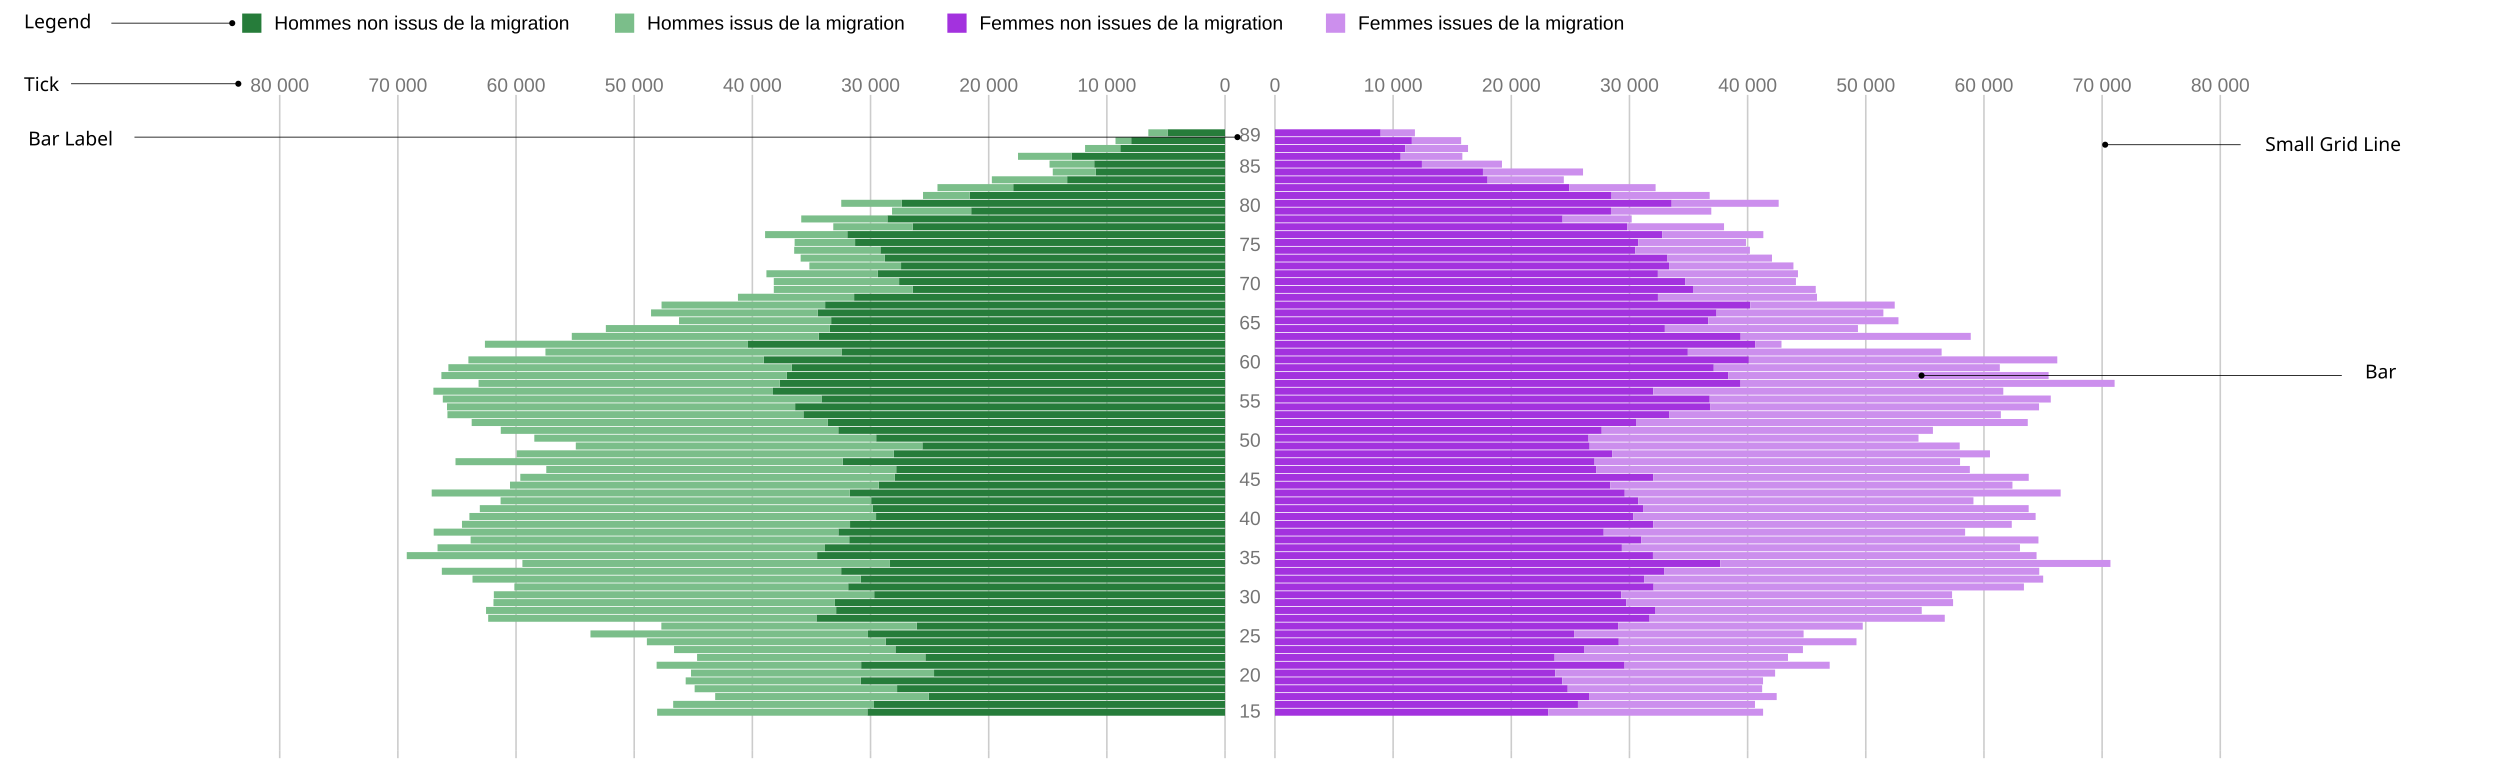
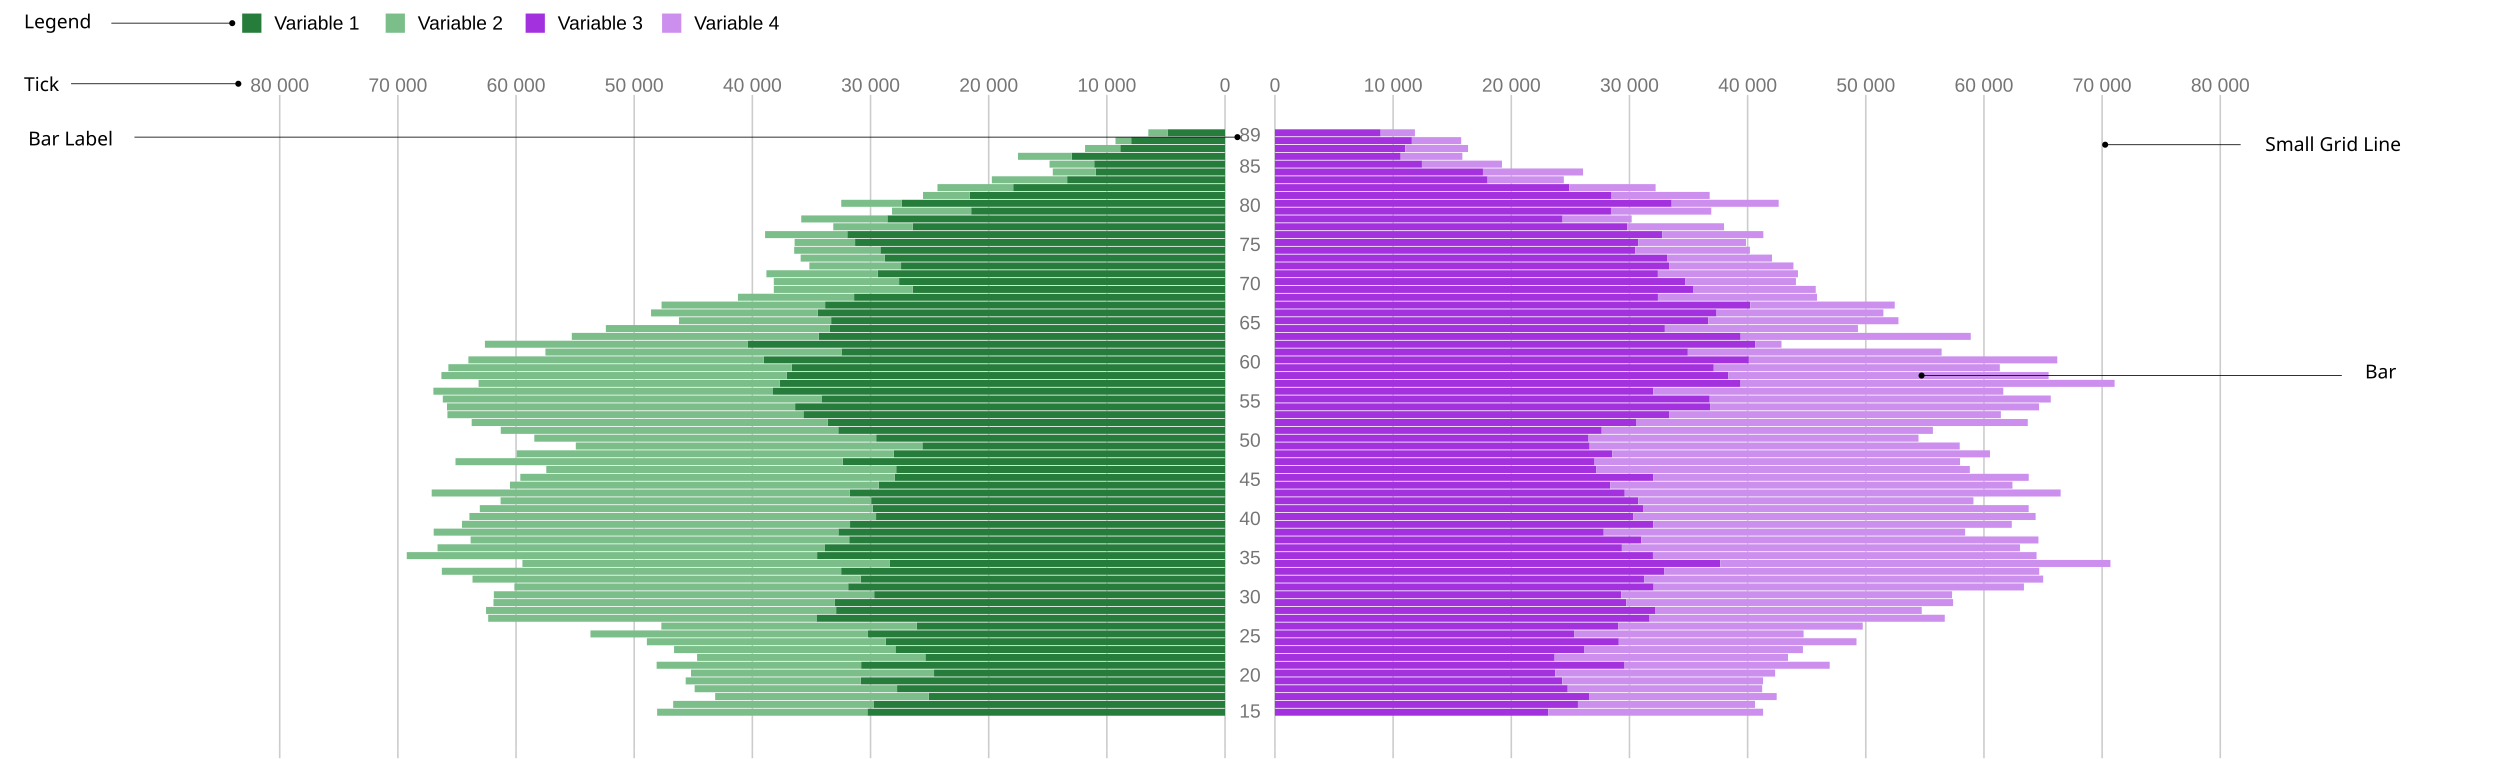
<svg xmlns="http://www.w3.org/2000/svg" xmlns:html="http://www.w3.org/1999/xhtml" id="u71e39101dd8d462ca07134de7eb9bc5a" version="1.1" viewBox="0 0 1559.06 472.81">
  <defs>
    <style>
      .st0 {
        stroke: #000;
        stroke-miterlimit: 10;
        stroke-width: .5px;
      }

      .st0, .st1, .st2, .st3 {
        fill: none;
      }

      .st4 {
        fill: #cc8fed;
      }

      .st1 {
        stroke: #ccc;
      }

      .st5, .st6, .st7, .st8 {
        isolation: isolate;
      }

      .st9 {
        fill: #a332de;
      }

      .st10 {
        fill: #267c3a;
      }

      .st6 {
        font-family: NotoSans, 'Noto Sans';
      }

      .st6, .st7, .st8 {
        font-size: 12px;
      }

      .st7, .st8 {
        font-family: ArialMT, Arial;
      }

      .st3 {
        display: none;
      }

      .st8 {
        fill: #757575;
      }

      .st11 {
        fill: #7bbe8a;
      }
    </style>
  </defs>
  <html:link rel="stylesheet" type="text/css" href="https://fonts.googleapis.com/css?family=Roboto:300,500" />
  <html:link rel="stylesheet" type="text/css" href="https://viz.bfs.admin.ch/libs/viz-bfs/dynvis/dynvis-v0.9/dynvis.css" />
  <html:link rel="stylesheet" type="text/css" href="https://viz.bfs.admin.ch/css/bund/vendors.css" />
  <html:link rel="stylesheet" type="text/css" href="https://viz.bfs.admin.ch/css/bund/custom-icons.css" />
  <html:link rel="stylesheet" type="text/css" href="https://viz.bfs.admin.ch/css/bund/fabricator.css" />
  <g id="ub4c8d0effe3d4d9f8d35bbff305ec83a">
    <g>
      <g>
        <rect class="st10" x="151.03" y="8.44" width="12" height="12" />
        <g class="st5">
-           <text class="st7" transform="translate(171.03 18.44)">
-             <tspan x="0" y="0">Hommes non issus de la migration</tspan>
-           </text>
+           <g class="st5">
+             <text class="st7" transform="translate(171.03 18.44)">
+               <tspan x="0" y="0">Variable 1</tspan>
+             </text>
+           </g>
        </g>
      </g>
      <g>
-         <rect class="st11" x="383.51" y="8.44" width="12" height="12" />
+         <rect class="st11" x="240.51" y="8.44" width="12" height="12" />
        <g class="st5">
-           <text class="st7" transform="translate(403.51 18.44)">
-             <tspan x="0" y="0">Hommes issus de la migration</tspan>
-           </text>
+           <g class="st5">
+             <text class="st7" transform="translate(260.51 18.44)">
+               <tspan x="0" y="0">Variable 2</tspan>
+             </text>
+           </g>
        </g>
      </g>
      <g>
-         <rect class="st9" x="590.79" y="8.44" width="12" height="12" />
+         <rect class="st9" x="327.79" y="8.44" width="12" height="12" />
        <g class="st5">
-           <text class="st7" transform="translate(610.79 18.44)">
-             <tspan x="0" y="0">Femmes non issues de la migration</tspan>
-           </text>
+           <g class="st5">
+             <text class="st7" transform="translate(347.79 18.44)">
+               <tspan x="0" y="0">Variable 3</tspan>
+             </text>
+           </g>
        </g>
      </g>
      <g>
-         <rect class="st4" x="826.89" y="8.44" width="12" height="12" />
+         <rect class="st4" x="412.89" y="8.44" width="12" height="12" />
        <g class="st5">
-           <text class="st7" transform="translate(846.89 18.44)">
-             <tspan x="0" y="0">Femmes issues de la migration</tspan>
-           </text>
+           <g class="st5">
+             <text class="st7" transform="translate(432.89 18.44)">
+               <tspan x="0" y="0">Variable 4</tspan>
+             </text>
+           </g>
        </g>
      </g>
    </g>
  </g>
  <g id="u18cf379d843e4fd69b9e89f2dd5d29ee">
    <g>
      <g>
        <g>
          <g>
            <g>
-               <text class="st8" transform="translate(760.62 57.18)">
-                 <tspan x="0" y="0">0</tspan>
-               </text>
+               <g class="st5">
+                 <text class="st8" transform="translate(760.62 57.18)">
+                   <tspan x="0" y="0">0</tspan>
+                 </text>
+               </g>
              <line class="st1" x1="763.96" y1="467.81" x2="763.96" y2="472.81" />
            </g>
            <g>
-               <text class="st8" transform="translate(671.92 57.18)">
-                 <tspan x="0" y="0">10 000</tspan>
-               </text>
+               <g class="st5">
+                 <text class="st8" transform="translate(671.92 57.18)">
+                   <tspan x="0" y="0">10 000</tspan>
+                 </text>
+               </g>
              <line class="st1" x1="690.27" y1="467.81" x2="690.27" y2="472.81" />
            </g>
            <g>
-               <text class="st8" transform="translate(598.23 57.18)">
-                 <tspan x="0" y="0">20 000</tspan>
-               </text>
+               <g class="st5">
+                 <text class="st8" transform="translate(598.23 57.18)">
+                   <tspan x="0" y="0">20 000</tspan>
+                 </text>
+               </g>
              <line class="st1" x1="616.58" y1="467.81" x2="616.58" y2="472.81" />
            </g>
            <g>
-               <text class="st8" transform="translate(524.53 57.18)">
-                 <tspan x="0" y="0">30 000</tspan>
-               </text>
+               <g class="st5">
+                 <text class="st8" transform="translate(524.53 57.18)">
+                   <tspan x="0" y="0">30 000</tspan>
+                 </text>
+               </g>
              <line class="st1" x1="542.89" y1="467.81" x2="542.89" y2="472.81" />
            </g>
            <g>
-               <text class="st8" transform="translate(450.84 57.18)">
-                 <tspan x="0" y="0">40 000</tspan>
-               </text>
+               <g class="st5">
+                 <text class="st8" transform="translate(450.84 57.18)">
+                   <tspan x="0" y="0">40 000</tspan>
+                 </text>
+               </g>
              <line class="st1" x1="469.19" y1="467.81" x2="469.19" y2="472.81" />
            </g>
            <g>
-               <text class="st8" transform="translate(377.15 57.18)">
-                 <tspan x="0" y="0">50 000</tspan>
-               </text>
+               <g class="st5">
+                 <text class="st8" transform="translate(377.15 57.18)">
+                   <tspan x="0" y="0">50 000</tspan>
+                 </text>
+               </g>
              <line class="st1" x1="395.5" y1="467.81" x2="395.5" y2="472.81" />
            </g>
            <g>
-               <text class="st8" transform="translate(303.46 57.18)">
-                 <tspan x="0" y="0">60 000</tspan>
-               </text>
+               <g class="st5">
+                 <text class="st8" transform="translate(303.46 57.18)">
+                   <tspan x="0" y="0">60 000</tspan>
+                 </text>
+               </g>
              <line class="st1" x1="321.81" y1="467.81" x2="321.81" y2="472.81" />
            </g>
            <g>
-               <text class="st8" transform="translate(229.77 57.18)">
-                 <tspan x="0" y="0">70 000</tspan>
-               </text>
+               <g class="st5">
+                 <text class="st8" transform="translate(229.77 57.18)">
+                   <tspan x="0" y="0">70 000</tspan>
+                 </text>
+               </g>
              <line class="st1" x1="248.12" y1="467.81" x2="248.12" y2="472.81" />
            </g>
            <g>
-               <text class="st8" transform="translate(156.08 57.18)">
-                 <tspan x="0" y="0">80 000</tspan>
-               </text>
+               <g class="st5">
+                 <text class="st8" transform="translate(156.08 57.18)">
+                   <tspan x="0" y="0">80 000</tspan>
+                 </text>
+               </g>
              <line class="st1" x1="174.43" y1="467.81" x2="174.43" y2="472.81" />
            </g>
          </g>
          <g>
            <g>
-               <text class="st8" transform="translate(791.76 57.18)">
-                 <tspan x="0" y="0">0</tspan>
-               </text>
+               <g class="st5">
+                 <text class="st8" transform="translate(791.76 57.18)">
+                   <tspan x="0" y="0">0</tspan>
+                 </text>
+               </g>
              <line class="st1" x1="795.09" y1="467.81" x2="795.09" y2="472.81" />
            </g>
            <g>
-               <text class="st8" transform="translate(850.43 57.18)">
-                 <tspan x="0" y="0">10 000</tspan>
-               </text>
+               <g class="st5">
+                 <text class="st8" transform="translate(850.43 57.18)">
+                   <tspan x="0" y="0">10 000</tspan>
+                 </text>
+               </g>
              <line class="st1" x1="868.78" y1="467.81" x2="868.78" y2="472.81" />
            </g>
            <g>
-               <text class="st8" transform="translate(924.12 57.18)">
-                 <tspan x="0" y="0">20 000</tspan>
-               </text>
+               <g class="st5">
+                 <text class="st8" transform="translate(924.12 57.18)">
+                   <tspan x="0" y="0">20 000</tspan>
+                 </text>
+               </g>
              <line class="st1" x1="942.48" y1="467.81" x2="942.48" y2="472.81" />
            </g>
            <g>
-               <text class="st8" transform="translate(997.81 57.18)">
-                 <tspan x="0" y="0">30 000</tspan>
-               </text>
+               <g class="st5">
+                 <text class="st8" transform="translate(997.81 57.18)">
+                   <tspan x="0" y="0">30 000</tspan>
+                 </text>
+               </g>
              <line class="st1" x1="1016.17" y1="467.81" x2="1016.17" y2="472.81" />
            </g>
            <g>
-               <text class="st8" transform="translate(1071.51 57.18)">
-                 <tspan x="0" y="0">40 000</tspan>
-               </text>
+               <g class="st5">
+                 <text class="st8" transform="translate(1071.51 57.18)">
+                   <tspan x="0" y="0">40 000</tspan>
+                 </text>
+               </g>
              <line class="st1" x1="1089.86" y1="467.81" x2="1089.86" y2="472.81" />
            </g>
            <g>
-               <text class="st8" transform="translate(1145.2 57.18)">
-                 <tspan x="0" y="0">50 000</tspan>
-               </text>
+               <g class="st5">
+                 <text class="st8" transform="translate(1145.2 57.18)">
+                   <tspan x="0" y="0">50 000</tspan>
+                 </text>
+               </g>
              <line class="st1" x1="1163.55" y1="467.81" x2="1163.55" y2="472.81" />
            </g>
            <g>
-               <text class="st8" transform="translate(1218.89 57.18)">
-                 <tspan x="0" y="0">60 000</tspan>
-               </text>
+               <g class="st5">
+                 <text class="st8" transform="translate(1218.89 57.18)">
+                   <tspan x="0" y="0">60 000</tspan>
+                 </text>
+               </g>
              <line class="st1" x1="1237.24" y1="467.81" x2="1237.24" y2="472.81" />
            </g>
            <g>
-               <text class="st8" transform="translate(1292.58 57.18)">
-                 <tspan x="0" y="0">70 000</tspan>
-               </text>
+               <g class="st5">
+                 <text class="st8" transform="translate(1292.58 57.18)">
+                   <tspan x="0" y="0">70 000</tspan>
+                 </text>
+               </g>
              <line class="st1" x1="1310.93" y1="467.81" x2="1310.93" y2="472.81" />
            </g>
            <g>
-               <text class="st8" transform="translate(1366.27 57.18)">
-                 <tspan x="0" y="0">80 000</tspan>
-               </text>
+               <g class="st5">
+                 <text class="st8" transform="translate(1366.27 57.18)">
+                   <tspan x="0" y="0">80 000</tspan>
+                 </text>
+               </g>
              <line class="st1" x1="1384.62" y1="467.81" x2="1384.62" y2="472.81" />
            </g>
          </g>
        </g>
        <g>
          <g>
            <line class="st1" x1="763.96" y1="467.81" x2="763.96" y2="59.18" />
            <line class="st1" x1="690.27" y1="467.81" x2="690.27" y2="59.18" />
            <line class="st1" x1="616.58" y1="467.81" x2="616.58" y2="59.18" />
            <line class="st1" x1="542.89" y1="467.81" x2="542.89" y2="59.18" />
            <line class="st1" x1="469.19" y1="467.81" x2="469.19" y2="59.18" />
            <line class="st1" x1="395.5" y1="467.81" x2="395.5" y2="59.18" />
            <line class="st1" x1="321.81" y1="467.81" x2="321.81" y2="59.18" />
            <line class="st1" x1="248.12" y1="467.81" x2="248.12" y2="59.18" />
            <line class="st1" x1="174.43" y1="467.81" x2="174.43" y2="59.18" />
          </g>
          <g>
            <line class="st1" x1="795.09" y1="467.81" x2="795.09" y2="59.18" />
            <line class="st1" x1="868.78" y1="467.81" x2="868.78" y2="59.18" />
            <line class="st1" x1="942.48" y1="467.81" x2="942.48" y2="59.18" />
            <line class="st1" x1="1016.17" y1="467.81" x2="1016.17" y2="59.18" />
            <line class="st1" x1="1089.86" y1="467.81" x2="1089.86" y2="59.18" />
            <line class="st1" x1="1163.55" y1="467.81" x2="1163.55" y2="59.18" />
            <line class="st1" x1="1237.24" y1="467.81" x2="1237.24" y2="59.18" />
            <line class="st1" x1="1310.93" y1="467.81" x2="1310.93" y2="59.18" />
            <line class="st1" x1="1384.62" y1="467.81" x2="1384.62" y2="59.18" />
          </g>
        </g>
        <g>
          <g>
-             <text id="label1_0" class="st8" transform="translate(772.85 88.15)">
-               <tspan x="0" y="0">89</tspan>
-             </text>
-             <line class="st2" x1="771.96" y1="33.81" x2="771.96" y2="33.81" />
-           </g>
-           <g>
-             <text id="label1_4" class="st8" transform="translate(772.85 107.68)">
-               <tspan x="0" y="0">85</tspan>
-             </text>
-             <line class="st2" x1="771.96" y1="33.81" x2="771.96" y2="33.81" />
-           </g>
-           <g>
-             <text id="label1_9" class="st8" transform="translate(772.85 132.09)">
-               <tspan x="0" y="0">80</tspan>
-             </text>
-             <line class="st2" x1="771.96" y1="33.81" x2="771.96" y2="33.81" />
-           </g>
-           <g>
-             <text id="label1_14" class="st8" transform="translate(772.85 156.51)">
-               <tspan x="0" y="0">75</tspan>
-             </text>
-             <line class="st2" x1="771.96" y1="33.81" x2="771.96" y2="33.81" />
-           </g>
-           <g>
-             <text id="label1_19" class="st8" transform="translate(772.85 180.92)">
-               <tspan x="0" y="0">70</tspan>
-             </text>
-             <line class="st2" x1="771.96" y1="33.81" x2="771.96" y2="33.81" />
-           </g>
-           <g>
-             <text id="label1_24" class="st8" transform="translate(772.85 205.33)">
-               <tspan x="0" y="0">65</tspan>
-             </text>
-             <line class="st2" x1="771.96" y1="33.81" x2="771.96" y2="33.81" />
-           </g>
-           <g>
-             <text id="label1_29" class="st8" transform="translate(772.85 229.75)">
-               <tspan x="0" y="0">60</tspan>
-             </text>
-             <line class="st2" x1="771.96" y1="33.81" x2="771.96" y2="33.81" />
-           </g>
-           <g>
-             <text id="label1_34" class="st8" transform="translate(772.85 254.16)">
-               <tspan x="0" y="0">55</tspan>
-             </text>
-             <line class="st2" x1="771.96" y1="33.81" x2="771.96" y2="33.81" />
-           </g>
-           <g>
-             <text id="label1_39" class="st8" transform="translate(772.85 278.58)">
-               <tspan x="0" y="0">50</tspan>
-             </text>
-             <line class="st2" x1="771.96" y1="33.81" x2="771.96" y2="33.81" />
-           </g>
-           <g>
-             <text id="label1_44" class="st8" transform="translate(772.85 302.99)">
-               <tspan x="0" y="0">45</tspan>
-             </text>
-             <line class="st2" x1="771.96" y1="33.81" x2="771.96" y2="33.81" />
-           </g>
-           <g>
-             <text id="label1_49" class="st8" transform="translate(772.85 327.4)">
-               <tspan x="0" y="0">40</tspan>
-             </text>
-             <line class="st2" x1="771.96" y1="33.81" x2="771.96" y2="33.81" />
-           </g>
-           <g>
-             <text id="label1_54" class="st8" transform="translate(772.85 351.82)">
-               <tspan x="0" y="0">35</tspan>
-             </text>
-             <line class="st2" x1="771.96" y1="33.81" x2="771.96" y2="33.81" />
-           </g>
-           <g>
-             <text id="label1_59" class="st8" transform="translate(772.85 376.23)">
-               <tspan x="0" y="0">30</tspan>
-             </text>
-             <line class="st2" x1="771.96" y1="33.81" x2="771.96" y2="33.81" />
-           </g>
-           <g>
-             <text id="label1_64" class="st8" transform="translate(772.85 400.64)">
-               <tspan x="0" y="0">25</tspan>
-             </text>
-             <line class="st2" x1="771.96" y1="33.81" x2="771.96" y2="33.81" />
-           </g>
-           <g>
-             <text id="label1_69" class="st8" transform="translate(772.85 425.06)">
-               <tspan x="0" y="0">20</tspan>
-             </text>
-             <line class="st2" x1="771.96" y1="33.81" x2="771.96" y2="33.81" />
-           </g>
-           <g>
-             <text id="label1_71" class="st8" transform="translate(772.85 447.51)">
-               <tspan x="0" y="0">15</tspan>
-             </text>
+             <g id="label1_0" class="st5">
+               <text class="st8" transform="translate(772.85 88.15)">
+                 <tspan x="0" y="0">89</tspan>
+               </text>
+             </g>
+             <line class="st2" x1="771.96" y1="33.81" x2="771.96" y2="33.81" />
+           </g>
+           <g>
+             <g id="label1_4" class="st5">
+               <text class="st8" transform="translate(772.85 107.68)">
+                 <tspan x="0" y="0">85</tspan>
+               </text>
+             </g>
+             <line class="st2" x1="771.96" y1="33.81" x2="771.96" y2="33.81" />
+           </g>
+           <g>
+             <g id="label1_9" class="st5">
+               <text class="st8" transform="translate(772.85 132.09)">
+                 <tspan x="0" y="0">80</tspan>
+               </text>
+             </g>
+             <line class="st2" x1="771.96" y1="33.81" x2="771.96" y2="33.81" />
+           </g>
+           <g>
+             <g id="label1_14" class="st5">
+               <text class="st8" transform="translate(772.85 156.51)">
+                 <tspan x="0" y="0">75</tspan>
+               </text>
+             </g>
+             <line class="st2" x1="771.96" y1="33.81" x2="771.96" y2="33.81" />
+           </g>
+           <g>
+             <g id="label1_19" class="st5">
+               <text class="st8" transform="translate(772.85 180.92)">
+                 <tspan x="0" y="0">70</tspan>
+               </text>
+             </g>
+             <line class="st2" x1="771.96" y1="33.81" x2="771.96" y2="33.81" />
+           </g>
+           <g>
+             <g id="label1_24" class="st5">
+               <text class="st8" transform="translate(772.85 205.33)">
+                 <tspan x="0" y="0">65</tspan>
+               </text>
+             </g>
+             <line class="st2" x1="771.96" y1="33.81" x2="771.96" y2="33.81" />
+           </g>
+           <g>
+             <g id="label1_29" class="st5">
+               <text class="st8" transform="translate(772.85 229.75)">
+                 <tspan x="0" y="0">60</tspan>
+               </text>
+             </g>
+             <line class="st2" x1="771.96" y1="33.81" x2="771.96" y2="33.81" />
+           </g>
+           <g>
+             <g id="label1_34" class="st5">
+               <text class="st8" transform="translate(772.85 254.16)">
+                 <tspan x="0" y="0">55</tspan>
+               </text>
+             </g>
+             <line class="st2" x1="771.96" y1="33.81" x2="771.96" y2="33.81" />
+           </g>
+           <g>
+             <g id="label1_39" class="st5">
+               <text class="st8" transform="translate(772.85 278.58)">
+                 <tspan x="0" y="0">50</tspan>
+               </text>
+             </g>
+             <line class="st2" x1="771.96" y1="33.81" x2="771.96" y2="33.81" />
+           </g>
+           <g>
+             <g id="label1_44" class="st5">
+               <text class="st8" transform="translate(772.85 302.99)">
+                 <tspan x="0" y="0">45</tspan>
+               </text>
+             </g>
+             <line class="st2" x1="771.96" y1="33.81" x2="771.96" y2="33.81" />
+           </g>
+           <g>
+             <g id="label1_49" class="st5">
+               <text class="st8" transform="translate(772.85 327.4)">
+                 <tspan x="0" y="0">40</tspan>
+               </text>
+             </g>
+             <line class="st2" x1="771.96" y1="33.81" x2="771.96" y2="33.81" />
+           </g>
+           <g>
+             <g id="label1_54" class="st5">
+               <text class="st8" transform="translate(772.85 351.82)">
+                 <tspan x="0" y="0">35</tspan>
+               </text>
+             </g>
+             <line class="st2" x1="771.96" y1="33.81" x2="771.96" y2="33.81" />
+           </g>
+           <g>
+             <g id="label1_59" class="st5">
+               <text class="st8" transform="translate(772.85 376.23)">
+                 <tspan x="0" y="0">30</tspan>
+               </text>
+             </g>
+             <line class="st2" x1="771.96" y1="33.81" x2="771.96" y2="33.81" />
+           </g>
+           <g>
+             <g id="label1_64" class="st5">
+               <text class="st8" transform="translate(772.85 400.64)">
+                 <tspan x="0" y="0">25</tspan>
+               </text>
+             </g>
+             <line class="st2" x1="771.96" y1="33.81" x2="771.96" y2="33.81" />
+           </g>
+           <g>
+             <g id="label1_69" class="st5">
+               <text class="st8" transform="translate(772.85 425.06)">
+                 <tspan x="0" y="0">20</tspan>
+               </text>
+             </g>
+             <line class="st2" x1="771.96" y1="33.81" x2="771.96" y2="33.81" />
+           </g>
+           <g>
+             <g id="label1_71" class="st5">
+               <text class="st8" transform="translate(772.85 447.51)">
+                 <tspan x="0" y="0">15</tspan>
+               </text>
+             </g>
            <line class="st2" x1="771.96" y1="33.81" x2="771.96" y2="33.81" />
          </g>
          <line class="st3" x1="771.96" y1="33.81" x2="771.96" y2="33.81" />
        </g>
      </g>
      <g>
        <rect class="st10" x="728.12" y="80.64" width="35.84" height="4.38" />
        <rect class="st10" x="705.44" y="85.52" width="58.52" height="4.38" />
        <rect class="st10" x="698.62" y="90.41" width="65.34" height="4.38" />
        <rect class="st10" x="668.32" y="95.29" width="95.64" height="4.38" />
        <rect class="st10" x="682.38" y="100.17" width="81.58" height="4.38" />
        <rect class="st10" x="683.4" y="105.06" width="80.56" height="4.38" />
        <rect class="st10" x="665.5" y="109.94" width="98.46" height="4.38" />
        <rect class="st10" x="631.86" y="114.82" width="132.1" height="4.38" />
        <rect class="st10" x="604.68" y="119.7" width="159.28" height="4.38" />
        <rect class="st10" x="562.43" y="124.59" width="201.53" height="4.38" />
        <rect class="st10" x="605.66" y="129.47" width="158.3" height="4.38" />
        <rect class="st10" x="553.39" y="134.35" width="210.57" height="4.38" />
        <rect class="st10" x="569.13" y="139.23" width="194.83" height="4.38" />
        <rect class="st10" x="528.39" y="144.12" width="235.57" height="4.38" />
        <rect class="st10" x="533.25" y="149" width="230.71" height="4.38" />
        <rect class="st10" x="549.02" y="153.88" width="214.94" height="4.38" />
        <rect class="st10" x="551.82" y="158.77" width="212.14" height="4.38" />
        <rect class="st10" x="561.91" y="163.65" width="202.05" height="4.38" />
        <rect class="st10" x="547.41" y="168.53" width="216.55" height="4.38" />
        <rect class="st10" x="560.7" y="173.41" width="203.26" height="4.38" />
        <rect class="st10" x="569.13" y="178.3" width="194.83" height="4.38" />
        <rect class="st10" x="532.64" y="183.18" width="231.32" height="4.38" />
        <rect class="st10" x="514.57" y="188.06" width="249.39" height="4.38" />
        <rect class="st10" x="509.97" y="192.94" width="253.99" height="4.38" />
        <rect class="st10" x="518.32" y="197.83" width="245.64" height="4.38" />
        <rect class="st10" x="517.54" y="202.71" width="246.42" height="4.38" />
        <rect class="st10" x="510.59" y="207.59" width="253.37" height="4.38" />
        <rect class="st10" x="466.42" y="212.48" width="297.54" height="4.38" />
        <rect class="st10" x="524.78" y="217.36" width="239.18" height="4.38" />
        <rect class="st10" x="476.33" y="222.24" width="287.63" height="4.38" />
        <rect class="st10" x="493.66" y="227.12" width="270.3" height="4.38" />
        <rect class="st10" x="490.68" y="232.01" width="273.28" height="4.38" />
        <rect class="st10" x="486.33" y="236.89" width="277.63" height="4.38" />
        <rect class="st10" x="482.05" y="241.77" width="281.91" height="4.38" />
        <rect class="st10" x="512.3" y="246.65" width="251.66" height="4.38" />
        <rect class="st10" x="495.86" y="251.54" width="268.1" height="4.38" />
        <rect class="st10" x="501.01" y="256.42" width="262.95" height="4.38" />
        <rect class="st10" x="516.25" y="261.3" width="247.71" height="4.38" />
        <rect class="st10" x="522.77" y="266.19" width="241.19" height="4.38" />
        <rect class="st10" x="546.41" y="271.07" width="217.55" height="4.38" />
        <rect class="st10" x="575.2" y="275.95" width="188.76" height="4.38" />
        <rect class="st10" x="557.41" y="280.83" width="206.55" height="4.38" />
        <rect class="st10" x="525.59" y="285.72" width="238.37" height="4.38" />
        <rect class="st10" x="558.9" y="290.6" width="205.06" height="4.38" />
        <rect class="st10" x="558.04" y="295.48" width="205.92" height="4.38" />
        <rect class="st10" x="548" y="300.36" width="215.96" height="4.38" />
        <rect class="st10" x="529.98" y="305.25" width="233.99" height="4.38" />
        <rect class="st10" x="543.28" y="310.13" width="220.68" height="4.38" />
        <rect class="st10" x="544.29" y="315.01" width="219.67" height="4.38" />
        <rect class="st10" x="546.33" y="319.9" width="217.63" height="4.38" />
        <rect class="st10" x="530.11" y="324.78" width="233.85" height="4.38" />
        <rect class="st10" x="522.83" y="329.66" width="241.13" height="4.38" />
        <rect class="st10" x="529.59" y="334.54" width="234.37" height="4.38" />
        <rect class="st10" x="514.46" y="339.43" width="249.5" height="4.38" />
        <rect class="st10" x="509.56" y="344.31" width="254.4" height="4.38" />
        <rect class="st10" x="554.98" y="349.19" width="208.98" height="4.38" />
        <rect class="st10" x="524.57" y="354.07" width="239.39" height="4.38" />
        <rect class="st10" x="536.8" y="358.96" width="227.16" height="4.38" />
        <rect class="st10" x="528.96" y="363.84" width="235" height="4.38" />
        <rect class="st10" x="545.17" y="368.72" width="218.79" height="4.38" />
        <rect class="st10" x="520.7" y="373.61" width="243.26" height="4.38" />
        <rect class="st10" x="521.43" y="378.49" width="242.53" height="4.38" />
        <rect class="st10" x="509.16" y="383.37" width="254.8" height="4.38" />
        <rect class="st10" x="571.68" y="388.25" width="192.28" height="4.38" />
        <rect class="st10" x="541.28" y="393.14" width="222.68" height="4.38" />
        <rect class="st10" x="552.29" y="398.02" width="211.67" height="4.38" />
        <rect class="st10" x="558.4" y="402.9" width="205.56" height="4.38" />
        <rect class="st10" x="577.07" y="407.78" width="186.89" height="4.38" />
        <rect class="st10" x="537.03" y="412.67" width="226.93" height="4.38" />
        <rect class="st10" x="582.49" y="417.55" width="181.47" height="4.38" />
        <rect class="st10" x="536.8" y="422.43" width="227.16" height="4.38" />
        <rect class="st10" x="559.44" y="427.32" width="204.52" height="4.38" />
        <rect class="st10" x="579.23" y="432.2" width="184.73" height="4.38" />
        <rect class="st10" x="545.02" y="437.08" width="218.94" height="4.38" />
        <rect class="st10" x="540.91" y="441.96" width="223.05" height="4.38" />
        <rect class="st11" x="716.13" y="80.64" width="11.98" height="4.38" />
        <rect class="st11" x="695.66" y="85.52" width="9.78" height="4.38" />
        <rect class="st11" x="676.67" y="90.41" width="21.95" height="4.38" />
        <rect class="st11" x="634.86" y="95.29" width="33.46" height="4.38" />
        <rect class="st11" x="654.52" y="100.17" width="27.86" height="4.38" />
        <rect class="st11" x="656.53" y="105.06" width="26.87" height="4.38" />
        <rect class="st11" x="618.54" y="109.94" width="46.96" height="4.38" />
        <rect class="st11" x="584.63" y="114.82" width="47.23" height="4.38" />
        <rect class="st11" x="575.62" y="119.7" width="29.06" height="4.38" />
        <rect class="st11" x="524.62" y="124.59" width="37.81" height="4.38" />
        <rect class="st11" x="556.29" y="129.47" width="49.37" height="4.38" />
        <rect class="st11" x="499.67" y="134.35" width="53.71" height="4.38" />
        <rect class="st11" x="519.65" y="139.23" width="49.48" height="4.38" />
        <rect class="st11" x="477.12" y="144.12" width="51.27" height="4.38" />
        <rect class="st11" x="495.55" y="149" width="37.7" height="4.38" />
        <rect class="st11" x="495.27" y="153.88" width="53.74" height="4.38" />
        <rect class="st11" x="499.3" y="158.77" width="52.51" height="4.38" />
        <rect class="st11" x="504.74" y="163.65" width="57.18" height="4.38" />
        <rect class="st11" x="477.96" y="168.53" width="69.45" height="4.38" />
        <rect class="st11" x="482.55" y="173.41" width="78.14" height="4.38" />
        <rect class="st11" x="482.56" y="178.3" width="86.57" height="4.38" />
        <rect class="st11" x="460.2" y="183.18" width="72.45" height="4.38" />
        <rect class="st11" x="412.56" y="188.06" width="102" height="4.38" />
        <rect class="st11" x="406.01" y="192.94" width="103.96" height="4.38" />
        <rect class="st11" x="423.45" y="197.83" width="94.87" height="4.38" />
        <rect class="st11" x="377.82" y="202.71" width="139.72" height="4.38" />
        <rect class="st11" x="356.58" y="207.59" width="154.01" height="4.38" />
        <rect class="st11" x="302.41" y="212.48" width="164.02" height="4.38" />
        <rect class="st11" x="340.15" y="217.36" width="184.63" height="4.38" />
        <rect class="st11" x="292.1" y="222.24" width="184.23" height="4.38" />
        <rect class="st11" x="279.61" y="227.12" width="214.05" height="4.38" />
        <rect class="st11" x="275.26" y="232.01" width="215.42" height="4.38" />
        <rect class="st11" x="298.45" y="236.89" width="187.88" height="4.38" />
        <rect class="st11" x="270.27" y="241.77" width="211.78" height="4.38" />
        <rect class="st11" x="276.14" y="246.65" width="236.16" height="4.38" />
        <rect class="st11" x="278.77" y="251.54" width="217.1" height="4.38" />
        <rect class="st11" x="279.03" y="256.42" width="221.98" height="4.38" />
        <rect class="st11" x="294.15" y="261.3" width="222.11" height="4.38" />
        <rect class="st11" x="312.3" y="266.19" width="210.46" height="4.38" />
        <rect class="st11" x="333.21" y="271.07" width="213.2" height="4.38" />
        <rect class="st11" x="359.08" y="275.95" width="216.12" height="4.38" />
        <rect class="st11" x="322.22" y="280.83" width="235.19" height="4.38" />
        <rect class="st11" x="284.06" y="285.72" width="241.53" height="4.38" />
        <rect class="st11" x="340.67" y="290.6" width="218.23" height="4.38" />
        <rect class="st11" x="324.47" y="295.48" width="233.57" height="4.38" />
        <rect class="st11" x="318.05" y="300.36" width="229.95" height="4.38" />
        <rect class="st11" x="269.22" y="305.25" width="260.75" height="4.38" />
        <rect class="st11" x="312.18" y="310.13" width="231.1" height="4.38" />
        <rect class="st11" x="299.22" y="315.01" width="245.07" height="4.38" />
        <rect class="st11" x="292.73" y="319.9" width="253.6" height="4.38" />
        <rect class="st11" x="288.1" y="324.78" width="242" height="4.38" />
        <rect class="st11" x="270.46" y="329.66" width="252.37" height="4.38" />
        <rect class="st11" x="293.49" y="334.54" width="236.1" height="4.38" />
        <rect class="st11" x="272.86" y="339.43" width="241.61" height="4.38" />
        <rect class="st11" x="253.67" y="344.31" width="255.89" height="4.38" />
        <rect class="st11" x="325.78" y="349.19" width="229.2" height="4.38" />
        <rect class="st11" x="275.54" y="354.07" width="249.03" height="4.38" />
        <rect class="st11" x="294.67" y="358.96" width="242.13" height="4.38" />
        <rect class="st11" x="320.77" y="363.84" width="208.19" height="4.38" />
        <rect class="st11" x="307.97" y="368.72" width="237.2" height="4.38" />
        <rect class="st11" x="307.74" y="373.61" width="212.95" height="4.38" />
        <rect class="st11" x="303.11" y="378.49" width="218.33" height="4.38" />
        <rect class="st11" x="304.44" y="383.37" width="204.72" height="4.38" />
        <rect class="st11" x="412.43" y="388.25" width="159.26" height="4.38" />
        <rect class="st11" x="368.23" y="393.14" width="173.05" height="4.38" />
        <rect class="st11" x="403.41" y="398.02" width="148.88" height="4.38" />
        <rect class="st11" x="420.36" y="402.9" width="138.04" height="4.38" />
        <rect class="st11" x="434.71" y="407.78" width="142.36" height="4.38" />
        <rect class="st11" x="409.49" y="412.67" width="127.55" height="4.38" />
        <rect class="st11" x="430.93" y="417.55" width="151.56" height="4.38" />
        <rect class="st11" x="427.61" y="422.43" width="109.19" height="4.38" />
        <rect class="st11" x="433.2" y="427.32" width="126.24" height="4.38" />
        <rect class="st11" x="446" y="432.2" width="133.23" height="4.38" />
        <rect class="st11" x="419.81" y="437.08" width="125.22" height="4.38" />
        <rect class="st11" x="409.81" y="441.96" width="131.1" height="4.38" />
      </g>
      <g>
        <rect class="st9" x="795.09" y="80.64" width="65.93" height="4.38" />
        <rect class="st9" x="795.09" y="85.52" width="85.38" height="4.38" />
        <rect class="st9" x="795.09" y="90.41" width="81.25" height="4.38" />
        <rect class="st9" x="795.09" y="95.29" width="78.42" height="4.38" />
        <rect class="st9" x="795.09" y="100.17" width="91.66" height="4.38" />
        <rect class="st9" x="795.09" y="105.06" width="129.72" height="4.38" />
        <rect class="st9" x="795.09" y="109.94" width="132.62" height="4.38" />
        <rect class="st9" x="795.09" y="114.82" width="183.53" height="4.38" />
        <rect class="st9" x="795.09" y="119.7" width="209.93" height="4.38" />
        <rect class="st9" x="795.09" y="124.59" width="247.41" height="4.38" />
        <rect class="st9" x="795.09" y="129.47" width="209.55" height="4.38" />
        <rect class="st9" x="795.09" y="134.35" width="179.39" height="4.38" />
        <rect class="st9" x="795.09" y="139.23" width="219.62" height="4.38" />
        <rect class="st9" x="795.09" y="144.12" width="241.59" height="4.38" />
        <rect class="st9" x="795.09" y="149" width="226.55" height="4.38" />
        <rect class="st9" x="795.09" y="153.88" width="224.69" height="4.38" />
        <rect class="st9" x="795.09" y="158.77" width="244.79" height="4.38" />
        <rect class="st9" x="795.09" y="163.65" width="245.82" height="4.38" />
        <rect class="st9" x="795.09" y="168.53" width="238.8" height="4.38" />
        <rect class="st9" x="795.09" y="173.41" width="255.78" height="4.38" />
        <rect class="st9" x="795.09" y="178.3" width="260.7" height="4.38" />
        <rect class="st9" x="795.09" y="183.18" width="238.84" height="4.38" />
        <rect class="st9" x="795.09" y="188.06" width="296.46" height="4.38" />
        <rect class="st9" x="795.09" y="192.94" width="275.4" height="4.38" />
        <rect class="st9" x="795.09" y="197.83" width="270.2" height="4.38" />
        <rect class="st9" x="795.09" y="202.71" width="243.16" height="4.38" />
        <rect class="st9" x="795.09" y="207.59" width="290.43" height="4.38" />
        <rect class="st9" x="795.09" y="212.48" width="299.6" height="4.38" />
        <rect class="st9" x="795.09" y="217.36" width="257.48" height="4.38" />
        <rect class="st9" x="795.09" y="222.24" width="295.54" height="4.38" />
        <rect class="st9" x="795.09" y="227.12" width="273.66" height="4.38" />
        <rect class="st9" x="795.09" y="232.01" width="282.77" height="4.38" />
        <rect class="st9" x="795.09" y="236.89" width="290.38" height="4.38" />
        <rect class="st9" x="795.09" y="241.77" width="235.95" height="4.38" />
        <rect class="st9" x="795.09" y="246.65" width="271.14" height="4.38" />
        <rect class="st9" x="795.09" y="251.54" width="271.6" height="4.38" />
        <rect class="st9" x="795.09" y="256.42" width="246.01" height="4.38" />
        <rect class="st9" x="795.09" y="261.3" width="225.17" height="4.38" />
        <rect class="st9" x="795.09" y="266.19" width="203.78" height="4.38" />
        <rect class="st9" x="795.09" y="271.07" width="195.58" height="4.38" />
        <rect class="st9" x="795.09" y="275.95" width="196.25" height="4.38" />
        <rect class="st9" x="795.09" y="280.83" width="210.28" height="4.38" />
        <rect class="st9" x="795.09" y="285.72" width="199.34" height="4.38" />
        <rect class="st9" x="795.09" y="290.6" width="200.48" height="4.38" />
        <rect class="st9" x="795.09" y="295.48" width="235.99" height="4.38" />
        <rect class="st9" x="795.09" y="300.36" width="209.02" height="4.38" />
        <rect class="st9" x="795.09" y="305.25" width="218.14" height="4.38" />
        <rect class="st9" x="795.09" y="310.13" width="226.57" height="4.38" />
        <rect class="st9" x="795.09" y="315.01" width="229.55" height="4.38" />
        <rect class="st9" x="795.09" y="319.9" width="223.54" height="4.38" />
        <rect class="st9" x="795.09" y="324.78" width="235.88" height="4.38" />
        <rect class="st9" x="795.09" y="329.66" width="205.03" height="4.38" />
        <rect class="st9" x="795.09" y="334.54" width="228.49" height="4.38" />
        <rect class="st9" x="795.09" y="339.43" width="216.36" height="4.38" />
        <rect class="st9" x="795.09" y="344.31" width="235.73" height="4.38" />
        <rect class="st9" x="795.09" y="349.19" width="277.72" height="4.38" />
        <rect class="st9" x="795.09" y="354.07" width="242.91" height="4.38" />
        <rect class="st9" x="795.09" y="358.96" width="230.22" height="4.38" />
        <rect class="st9" x="795.09" y="363.84" width="236.15" height="4.38" />
        <rect class="st9" x="795.09" y="368.72" width="215.94" height="4.38" />
        <rect class="st9" x="795.09" y="373.61" width="219.04" height="4.38" />
        <rect class="st9" x="795.09" y="378.49" width="237.34" height="4.38" />
        <rect class="st9" x="795.09" y="383.37" width="233.64" height="4.38" />
        <rect class="st9" x="795.09" y="388.25" width="214.01" height="4.38" />
        <rect class="st9" x="795.09" y="393.14" width="186.53" height="4.38" />
        <rect class="st9" x="795.09" y="398.02" width="214.42" height="4.38" />
        <rect class="st9" x="795.09" y="402.9" width="193.05" height="4.38" />
        <rect class="st9" x="795.09" y="407.78" width="174.42" height="4.38" />
        <rect class="st9" x="795.09" y="412.67" width="218.03" height="4.38" />
        <rect class="st9" x="795.09" y="417.55" width="174.8" height="4.38" />
        <rect class="st9" x="795.09" y="422.43" width="179.19" height="4.38" />
        <rect class="st9" x="795.09" y="427.32" width="182.58" height="4.38" />
        <rect class="st9" x="795.09" y="432.2" width="195.86" height="4.38" />
        <rect class="st9" x="795.09" y="437.08" width="188.96" height="4.38" />
        <rect class="st9" x="795.09" y="441.96" width="170.51" height="4.38" />
        <rect class="st4" x="861.03" y="80.64" width="21.36" height="4.38" />
        <rect class="st4" x="880.47" y="85.52" width="30.74" height="4.38" />
        <rect class="st4" x="876.35" y="90.41" width="39.15" height="4.38" />
        <rect class="st4" x="873.52" y="95.29" width="38.44" height="4.38" />
        <rect class="st4" x="886.76" y="100.17" width="49.9" height="4.38" />
        <rect class="st4" x="924.81" y="105.06" width="62.41" height="4.38" />
        <rect class="st4" x="927.72" y="109.94" width="47.52" height="4.38" />
        <rect class="st4" x="978.62" y="114.82" width="53.85" height="4.38" />
        <rect class="st4" x="1005.02" y="119.7" width="61.18" height="4.38" />
        <rect class="st4" x="1042.5" y="124.59" width="66.73" height="4.38" />
        <rect class="st4" x="1004.65" y="129.47" width="62.55" height="4.38" />
        <rect class="st4" x="974.48" y="134.35" width="43.09" height="4.38" />
        <rect class="st4" x="1014.71" y="139.23" width="60.44" height="4.38" />
        <rect class="st4" x="1036.68" y="144.12" width="62.98" height="4.38" />
        <rect class="st4" x="1021.65" y="149" width="67.19" height="4.38" />
        <rect class="st4" x="1019.78" y="153.88" width="71.51" height="4.38" />
        <rect class="st4" x="1039.89" y="158.77" width="65.17" height="4.38" />
        <rect class="st4" x="1040.91" y="163.65" width="77.52" height="4.38" />
        <rect class="st4" x="1033.9" y="168.53" width="87.35" height="4.38" />
        <rect class="st4" x="1050.87" y="173.41" width="69.12" height="4.38" />
        <rect class="st4" x="1055.79" y="178.3" width="76.56" height="4.38" />
        <rect class="st4" x="1033.93" y="183.18" width="99.2" height="4.38" />
        <rect class="st4" x="1091.56" y="188.06" width="90.04" height="4.38" />
        <rect class="st4" x="1070.5" y="192.94" width="104.02" height="4.38" />
        <rect class="st4" x="1065.3" y="197.83" width="118.63" height="4.38" />
        <rect class="st4" x="1038.26" y="202.71" width="120.41" height="4.38" />
        <rect class="st4" x="1085.52" y="207.59" width="143.49" height="4.38" />
        <rect class="st4" x="1094.69" y="212.48" width="16.29" height="4.38" />
        <rect class="st4" x="1052.58" y="217.36" width="158.27" height="4.38" />
        <rect class="st4" x="1090.63" y="222.24" width="192.34" height="4.38" />
        <rect class="st4" x="1068.75" y="227.12" width="178.39" height="4.38" />
        <rect class="st4" x="1077.87" y="232.01" width="199.69" height="4.38" />
        <rect class="st4" x="1085.47" y="236.89" width="233.25" height="4.38" />
        <rect class="st4" x="1031.04" y="241.77" width="218.26" height="4.38" />
        <rect class="st4" x="1066.23" y="246.65" width="212.68" height="4.38" />
        <rect class="st4" x="1066.7" y="251.54" width="204.9" height="4.38" />
        <rect class="st4" x="1041.1" y="256.42" width="206.68" height="4.38" />
        <rect class="st4" x="1020.26" y="261.3" width="244.31" height="4.38" />
        <rect class="st4" x="998.88" y="266.19" width="206.54" height="4.38" />
        <rect class="st4" x="990.68" y="271.07" width="205.75" height="4.38" />
        <rect class="st4" x="991.35" y="275.95" width="230.78" height="4.38" />
        <rect class="st4" x="1005.38" y="280.83" width="235.62" height="4.38" />
        <rect class="st4" x="994.43" y="285.72" width="227.9" height="4.38" />
        <rect class="st4" x="995.58" y="290.6" width="232.87" height="4.38" />
        <rect class="st4" x="1031.09" y="295.48" width="234.08" height="4.38" />
        <rect class="st4" x="1004.12" y="300.36" width="250.89" height="4.38" />
        <rect class="st4" x="1013.23" y="305.25" width="271.84" height="4.38" />
        <rect class="st4" x="1021.66" y="310.13" width="209.03" height="4.38" />
        <rect class="st4" x="1024.64" y="315.01" width="240.49" height="4.38" />
        <rect class="st4" x="1018.63" y="319.9" width="250.84" height="4.38" />
        <rect class="st4" x="1030.98" y="324.78" width="223.61" height="4.38" />
        <rect class="st4" x="1000.12" y="329.66" width="225.38" height="4.38" />
        <rect class="st4" x="1023.58" y="334.54" width="247.64" height="4.38" />
        <rect class="st4" x="1011.45" y="339.43" width="248.25" height="4.38" />
        <rect class="st4" x="1030.82" y="344.31" width="239.23" height="4.38" />
        <rect class="st4" x="1072.81" y="349.19" width="243.32" height="4.38" />
        <rect class="st4" x="1038.01" y="354.07" width="233.72" height="4.38" />
        <rect class="st4" x="1025.31" y="358.96" width="248.86" height="4.38" />
        <rect class="st4" x="1031.24" y="363.84" width="230.93" height="4.38" />
        <rect class="st4" x="1011.03" y="368.72" width="206.33" height="4.38" />
        <rect class="st4" x="1014.13" y="373.61" width="203.86" height="4.38" />
        <rect class="st4" x="1032.43" y="378.49" width="166.02" height="4.38" />
        <rect class="st4" x="1028.74" y="383.37" width="184.07" height="4.38" />
        <rect class="st4" x="1009.11" y="388.25" width="152.55" height="4.38" />
        <rect class="st4" x="981.63" y="393.14" width="143.14" height="4.38" />
        <rect class="st4" x="1009.51" y="398.02" width="148.24" height="4.38" />
        <rect class="st4" x="988.15" y="402.9" width="136.2" height="4.38" />
        <rect class="st4" x="969.51" y="407.78" width="145.52" height="4.38" />
        <rect class="st4" x="1013.12" y="412.67" width="127.92" height="4.38" />
        <rect class="st4" x="969.9" y="417.55" width="137.1" height="4.38" />
        <rect class="st4" x="974.29" y="422.43" width="125.18" height="4.38" />
        <rect class="st4" x="977.68" y="427.32" width="121.24" height="4.38" />
        <rect class="st4" x="990.96" y="432.2" width="117.03" height="4.38" />
        <rect class="st4" x="984.05" y="437.08" width="110.4" height="4.38" />
        <rect class="st4" x="965.61" y="441.96" width="133.9" height="4.38" />
      </g>
    </g>
  </g>
  <g>
    <line class="st0" x1="1397.33" y1="90.25" x2="1312.73" y2="90.25" />
    <path d="M1312.83,88.35c-1,0-1.9.8-1.9,1.9s.8,1.9,1.9,1.9,1.9-.8,1.9-1.9-.8-1.9-1.9-1.9Z" />
  </g>
  <g class="st5">
    <g class="st5">
      <g class="st5">
        <g class="st5">
-           <text class="st6" transform="translate(1412.63 94.15)">
-             <tspan x="0" y="0">Small Grid Line</tspan>
-           </text>
+           <g class="st5">
+             <text class="st6" transform="translate(1412.63 94.15)">
+               <tspan x="0" y="0">Small Grid Line</tspan>
+             </text>
+           </g>
        </g>
      </g>
    </g>
  </g>
  <g>
    <line class="st0" x1="69.44" y1="14.44" x2="144.94" y2="14.44" />
    <path d="M144.84,16.34c1,0,1.9-.8,1.9-1.9,0-1-.8-1.9-1.9-1.9s-1.9.8-1.9,1.9.8,1.9,1.9,1.9Z" />
  </g>
  <g class="st5">
    <g class="st5">
      <g class="st5">
        <g class="st5">
-           <text class="st6" transform="translate(14.97 17.61)">
-             <tspan x="0" y="0">Legend</tspan>
-           </text>
+           <g class="st5">
+             <text class="st6" transform="translate(14.97 17.61)">
+               <tspan x="0" y="0">Legend</tspan>
+             </text>
+           </g>
        </g>
      </g>
    </g>
  </g>
  <g>
    <line class="st0" x1="44.31" y1="52.23" x2="148.74" y2="52.23" />
    <path d="M148.64,54.13c1,0,1.9-.8,1.9-1.9,0-1-.8-1.9-1.9-1.9s-1.9.8-1.9,1.9.8,1.9,1.9,1.9Z" />
  </g>
  <g class="st5">
    <g class="st5">
      <g class="st5">
        <g class="st5">
-           <text class="st6" transform="translate(14.97 56.77)">
-             <tspan x="0" y="0">Tick</tspan>
-           </text>
+           <g class="st5">
+             <text class="st6" transform="translate(14.97 56.77)">
+               <tspan x="0" y="0">Tick</tspan>
+             </text>
+           </g>
        </g>
      </g>
    </g>
  </g>
  <g>
    <line class="st0" x1="83.85" y1="85.52" x2="771.81" y2="85.52" />
    <path d="M771.71,87.42c1,0,1.9-.8,1.9-1.9,0-1-.8-1.9-1.9-1.9s-1.9.8-1.9,1.9.8,1.9,1.9,1.9Z" />
  </g>
  <g class="st5">
    <g class="st5">
      <g class="st5">
        <g class="st5">
-           <text class="st6" transform="translate(17.59 90.68)">
-             <tspan x="0" y="0">Bar Label</tspan>
-           </text>
+           <g class="st5">
+             <text class="st6" transform="translate(17.59 90.68)">
+               <tspan x="0" y="0">Bar Label</tspan>
+             </text>
+           </g>
        </g>
      </g>
    </g>
  </g>
  <g>
    <line class="st0" x1="1460.4" y1="234.2" x2="1198.23" y2="234.2" />
    <path d="M1198.33,232.3c-1,0-1.9.8-1.9,1.9s.8,1.9,1.9,1.9,1.9-.8,1.9-1.9-.8-1.9-1.9-1.9Z" />
  </g>
  <g class="st5">
    <g class="st5">
      <g class="st5">
        <g class="st5">
-           <text class="st6" transform="translate(1474.89 235.98)">
-             <tspan x="0" y="0">Bar</tspan>
-           </text>
+           <g class="st5">
+             <text class="st6" transform="translate(1474.89 235.98)">
+               <tspan x="0" y="0">Bar</tspan>
+             </text>
+           </g>
        </g>
      </g>
    </g>
  </g>
</svg>
